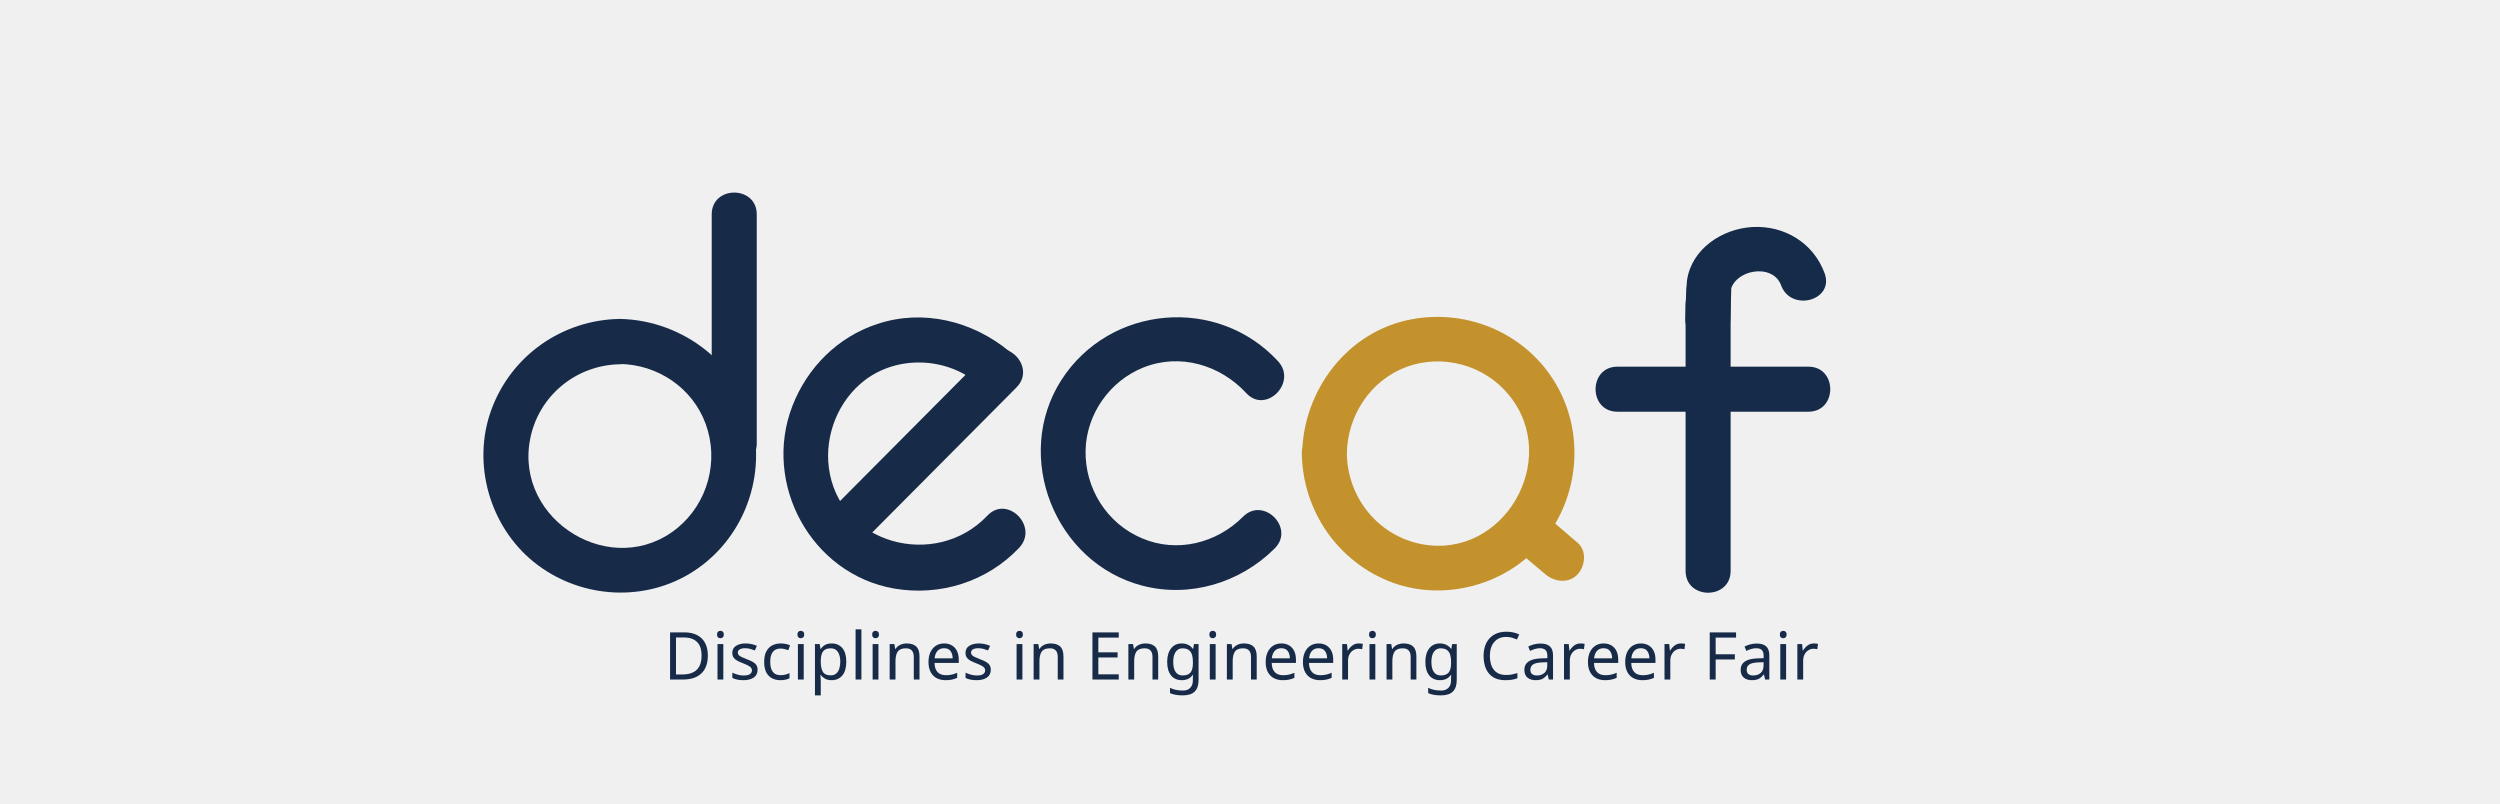
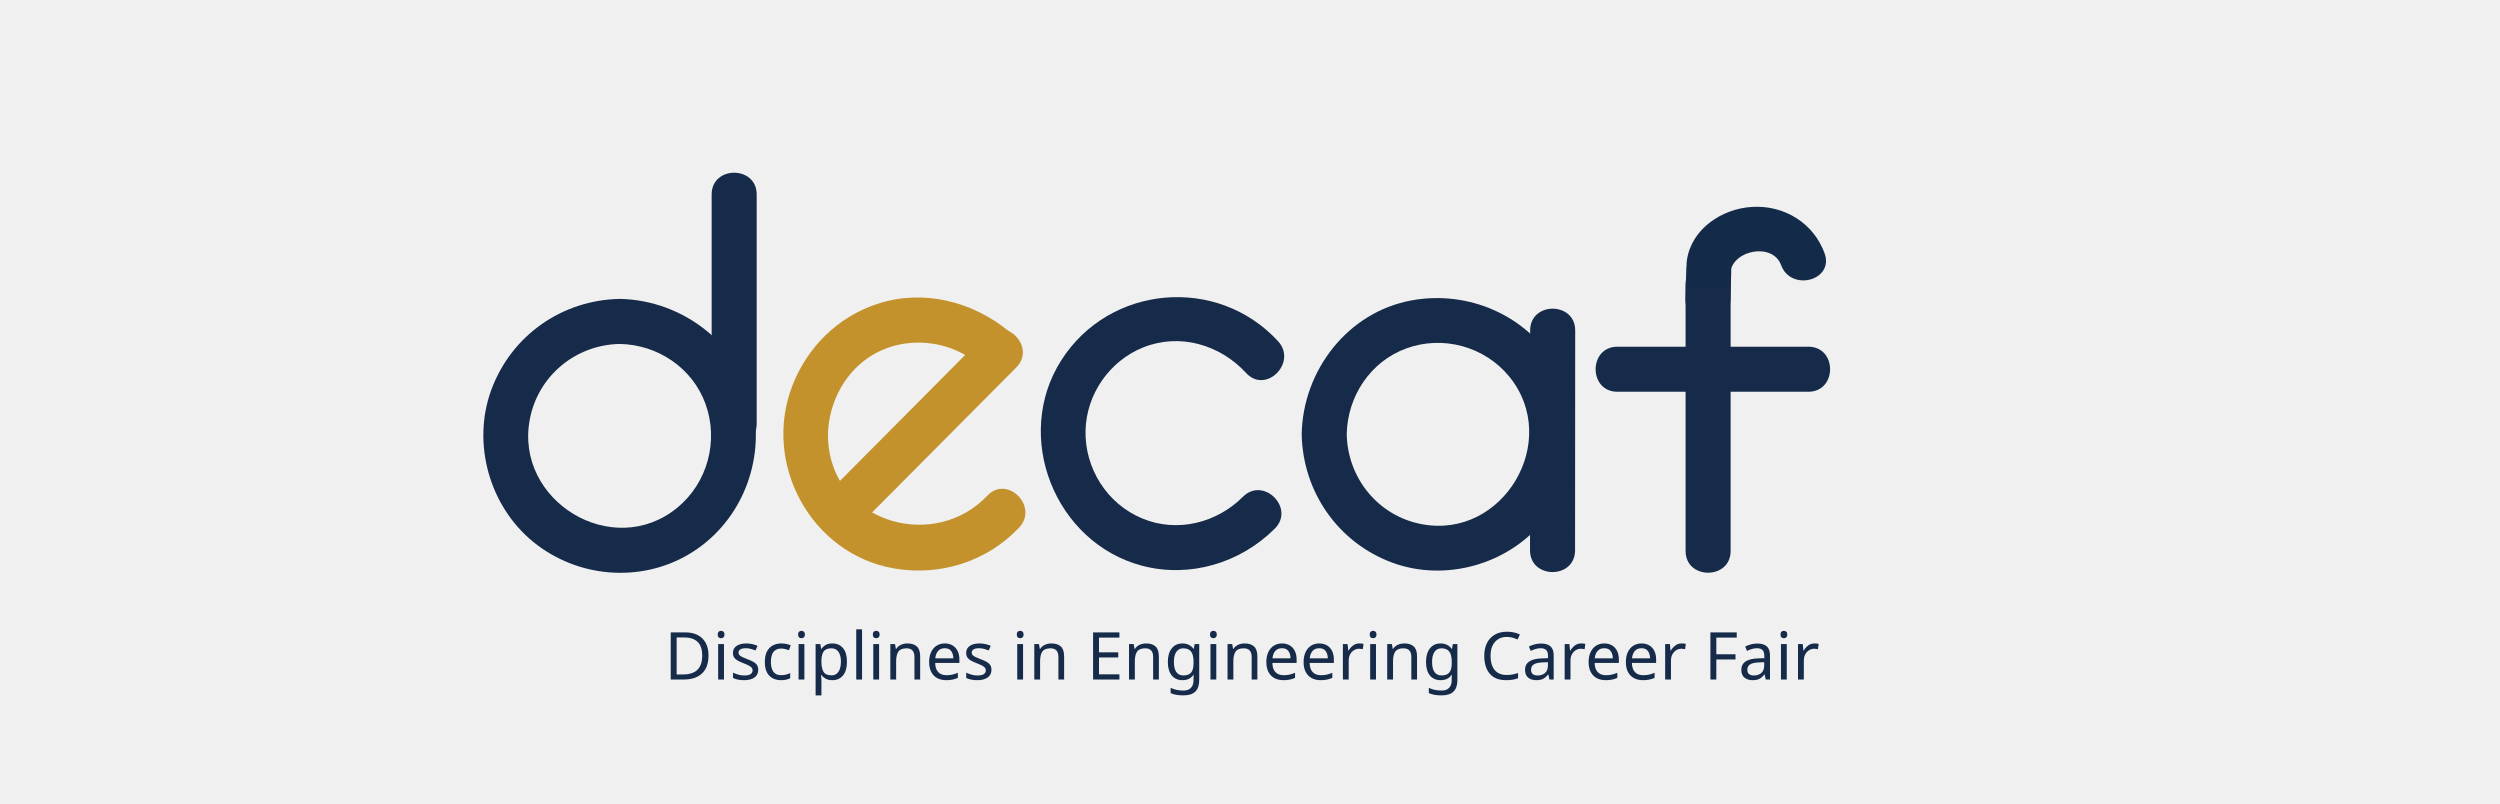
- <svg xmlns="http://www.w3.org/2000/svg" style="enable-background:new 0 0 832.5 267.5;" x="0px" y="0px" viewBox="0 0 832.5 267.5">
-   <defs>
-     <style type="text/css">
- 	.st0{display:none;}
- 	.st1{display:inline;}
- 	.st2{fill:#172B49;}
- 	.st3{fill:#E6E7E8;}
- 	.st4{fill:#C4922C;}
- 	.st5{fill:#FFFFFF;}
- 	.st6{fill:#C3922C;}
- 	.st7{fill:#152B49;}
- 	.st8{fill:#142B49;}
- 	.st9{font-family:'GillSans';}
- 	.st10{font-size:22px;}
- </style>
+ <svg xmlns="http://www.w3.org/2000/svg" viewBox="0 0 1110 356.667" height="356.667" width="1110" xml:space="preserve" id="svg2" version="1.1">
+   <defs id="defs6">
+     <clipPath id="clipPath18" clipPathUnits="userSpaceOnUse">
+       <path id="path16" d="M 0,6.651 H 832.5 V 267.5 H 0 Z" />
+     </clipPath>
  </defs>
-   <g id="cover" class="st0">
-     <g class="st1">
-       <g>
-         <g>
-           <path class="st2" d="M220,187.7c0.2-20.9,13.3-40.3,33.3-47.2c19.9-6.8,42.2-0.7,55.5,15.6c13.2,16,14.7,39.4,4.1,57.1      c-10.5,17.6-31.6,27.6-51.9,23.6C237.3,232.3,220.3,211.8,220,187.7c-0.1-9.6-15.1-9.7-15,0c0.3,27.4,17.4,51.7,43.1,61.2      c25.2,9.3,54.8,1.1,71.8-19.6c17.3-21,20-51.3,6-74.8c-14.1-23.6-41.9-35.7-68.8-30.5c-30.2,5.8-51.7,33.3-52.1,63.7      C204.9,197.3,219.9,197.3,220,187.7z" />
+   <g transform="matrix(1.333333,0,0,-1.333333,0,356.6667)" id="g10">
+     <g id="g12">
+       <g clip-path="url(#clipPath18)" id="g14">
+         <g transform="translate(328.7632,102.4258)" id="g20">
+           <path id="path22" style="fill:#c4922c;fill-opacity:1;fill-rule:nonzero;stroke:none" d="m 0,0 c -17.089,-18.092 -49.453,-9.669 -52.792,16.046 -1.41,10.852 3.226,22.42 11.968,29.061 10.94,8.311 26.957,7.661 37.481,-1.014 3.149,-2.595 7.515,-3.025 10.607,0 2.684,2.626 3.117,8.037 0,10.607 -12.2,10.055 -28.666,14.217 -43.968,9.149 -13.132,-4.348 -23.241,-14.381 -28.209,-27.217 -10.052,-25.974 6.225,-56.121 33.943,-60.858 15.313,-2.617 30.863,2.278 41.577,13.62 C 17.233,-3.591 6.645,7.035 0,0" />
+         </g>
+         <g transform="translate(206.3809,167.9644)" id="g24">
+           <path id="path26" style="fill:#162b49;fill-opacity:1;fill-rule:nonzero;stroke:none" d="m 0,0 c -19.249,-0.348 -36.169,-12.222 -42.798,-30.35 -6.503,-17.781 -0.607,-38.727 14.055,-50.619 14.576,-11.824 35.398,-13.704 51.677,-4.114 16.73,9.855 25.061,29.348 21.627,48.277 C 40.69,-15.466 21.285,-0.385 0,0 c -9.656,0.175 -9.657,-14.825 0,-15 12.624,-0.228 24.192,-7.94 28.554,-19.964 4.452,-12.271 0.705,-26.282 -9.413,-34.576 -21.518,-17.639 -54.222,2.273 -49.106,29.41 2.739,14.527 15.279,24.864 29.965,25.13 9.641,0.174 9.672,15.175 0,15" />
+         </g>
+         <g transform="translate(244.4785,126.4248)" id="g28">
+           <path id="path30" style="fill:#e7e8e9;fill-opacity:1;fill-rule:nonzero;stroke:none" d="M 0,0 V 76.317 Z" />
+         </g>
+         <g transform="translate(251.9785,126.4248)" id="g32">
+           <path id="path34" style="fill:#162b49;fill-opacity:1;fill-rule:nonzero;stroke:none" d="m 0,0 v 76.317 c 0,9.652 -15,9.668 -15,0 V 0 c 0,-9.651 15,-9.668 15,0 v 76.317 c 0,9.652 -15,9.668 -15,0 V 0 c 0,-9.651 15,-9.668 15,0" />
+         </g>
+         <g transform="translate(284.7651,91.1787)" id="g36">
+           <path id="path38" style="fill:#c4922c;fill-opacity:1;fill-rule:nonzero;stroke:none" d="M 0,0 C 17.885,17.987 35.77,35.976 53.655,53.964 60.469,60.818 49.867,71.429 43.049,64.571 25.164,46.583 7.279,28.595 -10.607,10.606 -17.421,3.753 -6.819,-6.858 0,0" />
+         </g>
+         <g transform="translate(448.4629,122.918)" id="g40">
+           <path id="path42" style="fill:#162b49;fill-opacity:1;fill-rule:nonzero;stroke:none" d="m 0,0 c 0.227,12.579 7.834,24.165 19.819,28.554 12.197,4.467 26.128,0.675 34.335,-9.413 17.392,-21.38 -2.061,-54.26 -29.2,-49.106 C 10.46,-27.212 0.263,-14.621 0,0 c -0.173,9.641 -15.174,9.672 -15,0 0.345,-19.197 12.114,-36.155 30.208,-42.798 17.727,-6.509 38.548,-0.578 50.371,14.055 11.785,14.587 13.633,35.397 4.097,51.677 C 59.898,39.629 40.498,48.001 21.626,44.561 0.323,40.678 -14.618,21.214 -15,0 -15.174,-9.656 -0.174,-9.657 0,0" />
+         </g>
+         <g transform="translate(413.9014,102.0781)" id="g44">
+           <path id="path46" style="fill:#162b49;fill-opacity:1;fill-rule:nonzero;stroke:none" d="m 0,0 c -8.762,-8.756 -21.89,-12.058 -33.537,-7.224 -11.762,4.883 -19.216,16.746 -18.876,29.406 0.324,12.002 7.995,23.047 19.154,27.535 12.218,4.915 25.634,0.941 34.339,-8.523 6.55,-7.12 17.136,3.508 10.607,10.606 -20.189,21.948 -56.143,18.827 -72.174,-6.342 -16.2,-25.432 -2.119,-60.778 26.892,-68.425 15.864,-4.181 32.695,0.86 44.202,12.36 C 17.444,-3.774 6.841,6.835 0,0" />
+         </g>
+         <g transform="translate(509.542,157.4644)" id="g48">
+           <path id="path50" style="fill:#162b49;fill-opacity:1;fill-rule:nonzero;stroke:none" d="m 0,0 c -0.015,-24.405 -0.03,-48.809 -0.045,-73.214 -0.005,-9.652 14.995,-9.668 15,0 C 14.97,-48.809 14.985,-24.405 15,0 15.006,9.652 0.006,9.668 0,0" />
+         </g>
+         <g transform="translate(538.5898,144.5474)" id="g52">
+           <path id="path54" style="fill:#ffffff;fill-opacity:1;fill-rule:nonzero;stroke:none" d="M 0,0 H 63.586" />
+         </g>
+         <g transform="translate(538.5898,137.0479)" id="g56">
+           <path id="path58" style="fill:#152b49;fill-opacity:1;fill-rule:nonzero;stroke:none" d="m 0,0 h 63.586 c 9.652,0 9.668,15 0,15 H 0 C -9.651,15 -9.668,0 0,0" />
+         </g>
+         <g transform="translate(568.7998,172.7598)" id="g60">
+           <path id="path62" style="fill:#ffffff;fill-opacity:1;fill-rule:nonzero;stroke:none" d="M 0,0 V -88.727" />
+         </g>
+         <g transform="translate(561.2998,172.7598)" id="g64">
+           <path id="path66" style="fill:#152b49;fill-opacity:1;fill-rule:nonzero;stroke:none" d="m 0,0 v -77.718 -11.009 c 0,-9.652 15,-9.668 15,0 V -11.009 0 C 15,9.652 0,9.668 0,0" />
+         </g>
+         <g transform="translate(569.0117,177.4395)" id="g68">
+           <path id="path70" style="fill:#ffffff;fill-opacity:1;fill-rule:nonzero;stroke:none" d="M 0,0 -0.254,-9.592" />
+         </g>
+         <g transform="translate(561.5117,177.4395)" id="g72">
+           <path id="path74" style="fill:#152b49;fill-opacity:1;fill-rule:nonzero;stroke:none" d="m 0,0 -0.254,-9.592 c -0.102,-3.925 3.525,-7.678 7.5,-7.5 4.152,0.186 7.39,3.295 7.5,7.5 L 15,0 C 15.103,3.925 11.476,7.678 7.5,7.5 3.348,7.314 0.11,4.205 0,0" />
+         </g>
+         <g transform="translate(576.2227,177)" id="g76">
+           <path id="path78" style="fill:#132b49;fill-opacity:1;fill-rule:nonzero;stroke:none" d="M 0,0 C 1.12,7.352 14.115,9.752 16.881,2.223 20.184,-6.763 34.686,-2.879 31.345,6.211 27.649,16.268 17.907,22.238 7.205,21.602 -2.748,21.011 -12.88,14.381 -14.464,3.988 c -0.615,-4.033 1.02,-8.019 5.238,-9.226 C -5.685,-6.251 -0.61,-4 0,0" />
        </g>
      </g>
    </g>
-     <g class="st1">
-       <g>
-         <path class="st2" d="M75.6,187.7c0.2-20.9,13.3-40.3,33.3-47.2c19.9-6.8,42.2-0.7,55.5,15.6c13.2,16,14.7,39.4,4.1,57.1     c-10.5,17.6-31.6,27.6-51.9,23.6C92.9,232.3,75.9,211.8,75.6,187.7c-0.1-9.6-15.1-9.7-15,0c0.3,27.4,17.4,51.7,43.1,61.2     c25.2,9.3,54.8,1.1,71.8-19.6c17.3-21,20-51.3,6-74.8c-14.1-23.6-41.9-35.7-68.8-30.5c-30.2,5.8-51.7,33.3-52.1,63.7     C60.5,197.3,75.5,197.3,75.6,187.7z" />
-       </g>
-     </g>
-     <g class="st1">
-       <path class="st3" d="M 183.1 185.2 L 183.1 70.2" />
-       <g>
-         <path class="st2" d="M190.6,185.2c0-33.6,0-67.2,0-100.8c0-4.7,0-9.5,0-14.2c0-9.7-15-9.7-15,0c0,33.6,0,67.2,0,100.8     c0,4.7,0,9.5,0,14.2C175.6,194.8,190.6,194.8,190.6,185.2L190.6,185.2z" />
-       </g>
-     </g>
-     <g class="st1">
-       <path class="st3" d="M 229.3 228.3 L 310.7 147" />
-       <g>
-         <path class="st2" d="M234.6,233.6c23.8-23.8,47.5-47.5,71.3-71.3c3.3-3.3,6.7-6.7,10-10c6.8-6.8-3.8-17.4-10.6-10.6     c-23.8,23.8-47.5,47.5-71.3,71.3c-3.3,3.3-6.7,6.7-10,10C217.2,229.9,227.8,240.5,234.6,233.6L234.6,233.6z" />
-       </g>
-     </g>
-     <g class="st1">
-       <g>
-         <path class="st2" d="M364.4,187.7c0.2-20.9,13.3-40.3,33.3-47.2c19.9-6.8,42.2-0.7,55.5,15.6c13.2,16,14.7,39.4,4.1,57.1     c-10.5,17.6-31.6,27.6-51.9,23.6C381.8,232.3,364.7,211.8,364.4,187.7c-0.1-9.6-15.1-9.7-15,0c0.3,27.4,17.4,51.7,43.1,61.2     c25.2,9.3,54.8,1.1,71.8-19.6c17.3-21,20-51.3,6-74.8c-14.1-23.6-41.9-35.7-68.8-30.5c-30.2,5.8-51.7,33.3-52.1,63.7     C349.3,197.3,364.3,197.3,364.4,187.7z" />
-       </g>
-     </g>
-     <g class="st1">
-       <g>
-         <path class="st4" d="M508.9,187.7c0.2-20.9,13.3-40.3,33.3-47.2c19.9-6.8,42.2-0.7,55.5,15.6c13.2,16,14.7,39.4,4.1,57.1     c-10.5,17.6-31.6,27.6-51.9,23.6C526.2,232.3,509.1,211.8,508.9,187.7c-0.1-9.6-15.1-9.7-15,0c0.3,27.4,17.4,51.7,43.1,61.2     c25.2,9.3,54.8,1.1,71.8-19.6c17.3-21,20-51.3,6-74.8c-14.1-23.6-41.9-35.7-68.8-30.5c-30.2,5.8-51.7,33.3-52.1,63.7     C493.7,197.3,508.7,197.3,508.9,187.7z" />
-       </g>
-     </g>
-     <g class="st1">
-       <path class="st3" d="M 648.8 187.7 L 763.8 187.7" />
-       <g>
-         <path d="M648.8,195.2c33.6,0,67.2,0,100.8,0c4.7,0,9.5,0,14.2,0c9.7,0,9.7-15,0-15c-33.6,0-67.2,0-100.8,0c-4.7,0-9.5,0-14.2,0     C639.1,180.2,639.1,195.2,648.8,195.2L648.8,195.2z" />
-       </g>
-     </g>
-     <g class="st1">
-       <ellipse class="st3" cx="735" cy="187.7" rx="28.8" ry="28.8" />
-       <g>
-         <path d="M713.8,187.7c0.3-11.6,9.4-21.2,21.2-21.2c11.6,0,21.2,9.6,21.2,21.2c0,11.6-9.6,21.3-21.2,21.2     C723.2,208.9,714,199.3,713.8,187.7c-0.2-9.6-15.2-9.7-15,0c0.4,15.2,9.4,28.5,23.7,34c14.1,5.4,30.8,0.8,40.4-10.8     c9.6-11.7,11.2-28.6,3.4-41.7c-7.8-13.1-23-19.7-38-17.1c-17.2,3-29.1,18.5-29.5,35.6C698.5,197.3,713.5,197.3,713.8,187.7z" />
-       </g>
-     </g>
-   </g>
-   <g id="cover_copy">
-     <g>
-       <g>
-         <g>
-           <path class="st2" d="M328.8,171.7c-17.1,18.1-49.5,9.7-52.8-16c-1.4-10.9,3.2-22.4,12-29.1c10.9-8.3,27-7.7,37.5,1      c3.1,2.6,7.5,3,10.6,0c2.7-2.6,3.1-8,0-10.6c-12.2-10.1-28.7-14.2-44-9.1c-13.1,4.3-23.2,14.4-28.2,27.2      c-10.1,26,6.2,56.1,33.9,60.9c15.3,2.6,30.9-2.3,41.6-13.6C346,175.3,335.4,164.7,328.8,171.7L328.8,171.7z" />
-         </g>
-       </g>
-     </g>
-     <g>
-       <g>
-         <path class="st2" d="M206.4,106.2c-19.2,0.3-36.2,12.2-42.8,30.3c-6.5,17.8-0.6,38.7,14.1,50.6c14.6,11.8,35.4,13.7,51.7,4.1     c16.7-9.9,25.1-29.3,21.6-48.3C247.1,121.7,227.7,106.6,206.4,106.2c-9.7-0.2-9.7,14.8,0,15c12.6,0.2,24.2,7.9,28.6,20     c4.5,12.3,0.7,26.3-9.4,34.6c-21.5,17.6-54.2-2.3-49.1-29.4c2.7-14.5,15.3-24.9,30-25.1C216,121,216.1,106,206.4,106.2z" />
-       </g>
-     </g>
-     <g>
-       <path class="st3" d="M244.5,147.7V71.4V147.7z" />
-       <g>
-         <path class="st2" d="M252,147.7c0-25.4,0-50.9,0-76.3c0-9.7-15-9.7-15,0c0,25.4,0,50.9,0,76.3C237,157.4,252,157.4,252,147.7     c0-25.4,0-50.9,0-76.3c0-9.7-15-9.7-15,0c0,25.4,0,50.9,0,76.3C237,157.4,252,157.4,252,147.7z" />
-       </g>
-     </g>
-     <g>
-       <path class="st3" d="M 279.5 177.7 L 333.1 123.7" />
-       <g>
-         <path class="st2" d="M284.8,183c17.9-18,35.8-36,53.7-54c6.8-6.9-3.8-17.5-10.6-10.6c-17.9,18-35.8,36-53.7,54     C267.3,179.2,277.9,189.8,284.8,183L284.8,183z" />
-       </g>
-     </g>
-     <g>
-       <g>
-         <path class="st4" d="M448.5,151c0.2-12.6,7.8-24.3,19.8-28.8c12.2-4.5,26.2-0.6,34.3,9.5c17.3,21.4-1.9,54.7-29.2,49.5     C458.9,178.4,448.7,165.7,448.5,151c-0.2-9.6-15.2-9.7-15,0c0.3,19.2,12.1,36.3,30.2,43c17.8,6.5,38.6,0.6,50.4-14.1     c11.8-14.7,13.6-35.6,4.1-51.9c-9.7-16.7-29.1-25.2-48-21.7c-21.4,3.9-36.2,23.5-36.6,44.8C433.3,160.7,448.3,160.7,448.5,151z" />
-       </g>
-     </g>
-     <g>
-       <g>
-         <g>
-           <path class="st2" d="M413.9,172.1c-8.8,8.8-21.9,12.1-33.5,7.2c-11.8-4.9-19.2-16.7-18.9-29.4c0.3-12,8-23,19.2-27.5      c12.2-4.9,25.6-0.9,34.3,8.5c6.5,7.1,17.1-3.5,10.6-10.6c-20.2-21.9-56.1-18.8-72.2,6.3c-16.2,25.4-2.1,60.8,26.9,68.4      c15.9,4.2,32.7-0.9,44.2-12.4C431.3,175.8,420.7,165.2,413.9,172.1L413.9,172.1z" />
-         </g>
-       </g>
-     </g>
-     <g>
-       <path class="st3" d="M 508.1 175.9 L 520 186" />
-       <g>
-         <path class="st6" d="M502.8,181.2c4,3.4,7.9,6.8,11.9,10.1c3,2.5,7.7,3.1,10.6,0c2.6-2.8,3.2-7.9,0-10.6     c-4-3.4-7.9-6.8-11.9-10.1c-3-2.5-7.7-3.1-10.6,0C500.2,173.4,499.6,178.5,502.8,181.2L502.8,181.2z" />
-       </g>
-     </g>
-     <g>
-       <path class="st5" d="M 538.6 129.6 L 602.2 129.6" />
-       <g>
-         <path class="st7" d="M538.6,137.1c21.2,0,42.4,0,63.6,0c9.7,0,9.7-15,0-15c-21.2,0-42.4,0-63.6,0     C528.9,122.1,528.9,137.1,538.6,137.1L538.6,137.1z" />
-       </g>
-     </g>
-     <g>
-       <path class="st5" d="M 568.8 101.4 L 568.8 190.1" />
-       <g>
-         <path class="st7" d="M561.3,101.4c0,25.9,0,51.8,0,77.7c0,3.7,0,7.3,0,11c0,9.7,15,9.7,15,0c0-25.9,0-51.8,0-77.7     c0-3.7,0-7.3,0-11C576.3,91.7,561.3,91.7,561.3,101.4L561.3,101.4z" />
-       </g>
-     </g>
-     <g>
-       <path class="st5" d="M 569 96.7 L 568.8 106.3" />
-       <g>
-         <path class="st7" d="M561.5,96.7c-0.1,3.2-0.2,6.4-0.3,9.6c-0.1,3.9,3.5,7.7,7.5,7.5c4.2-0.2,7.4-3.3,7.5-7.5     c0.1-3.2,0.2-6.4,0.3-9.6c0.1-3.9-3.5-7.7-7.5-7.5C564.9,89.4,561.6,92.5,561.5,96.7L561.5,96.7z" />
-       </g>
-     </g>
-     <g>
-       <g>
-         <path class="st8" d="M576.2,97.2c1.1-7.4,14.1-9.8,16.9-2.2c3.3,9,17.8,5.1,14.5-4c-3.7-10.1-13.4-16-24.1-15.4     c-10,0.6-20.1,7.2-21.7,17.6c-0.6,4,1,8,5.2,9.2C570.5,103.4,575.6,101.2,576.2,97.2L576.2,97.2z" />
-       </g>
-     </g>
-     <text transform="matrix(1 0 0 1 220.9942 226.281)" class="st2 st9 st10">Disciplines in Engineering Career Fair</text>
+     <text id="text82" style="font-variant:normal;font-weight:normal;font-stretch:normal;font-size:22px;font-family:GillSans;-inkscape-font-specification:GillSans;writing-mode:lr-tb;fill:#162b49;fill-opacity:1;fill-rule:nonzero;stroke:none" transform="matrix(1,0,0,-1,221.2144,41.2188)">
+       <tspan id="tspan80" y="0" x="0 16.5 21.318 29.788 39.424 44.242 55.242 60.06 64.878 75.878 86.416 94.886 101.002 105.82 116.82 122.936 133.936 144.936 154.33 159.148 170.148 180.686 191.224 199.936 204.754 215.754 225.148 231.264 246.84 256.234 264.506 275.044 285.582 294.294 300.41 310.728 320.122 324.94">Disciplines in Engineering Career Fair</tspan>
+     </text>
  </g>
</svg>
